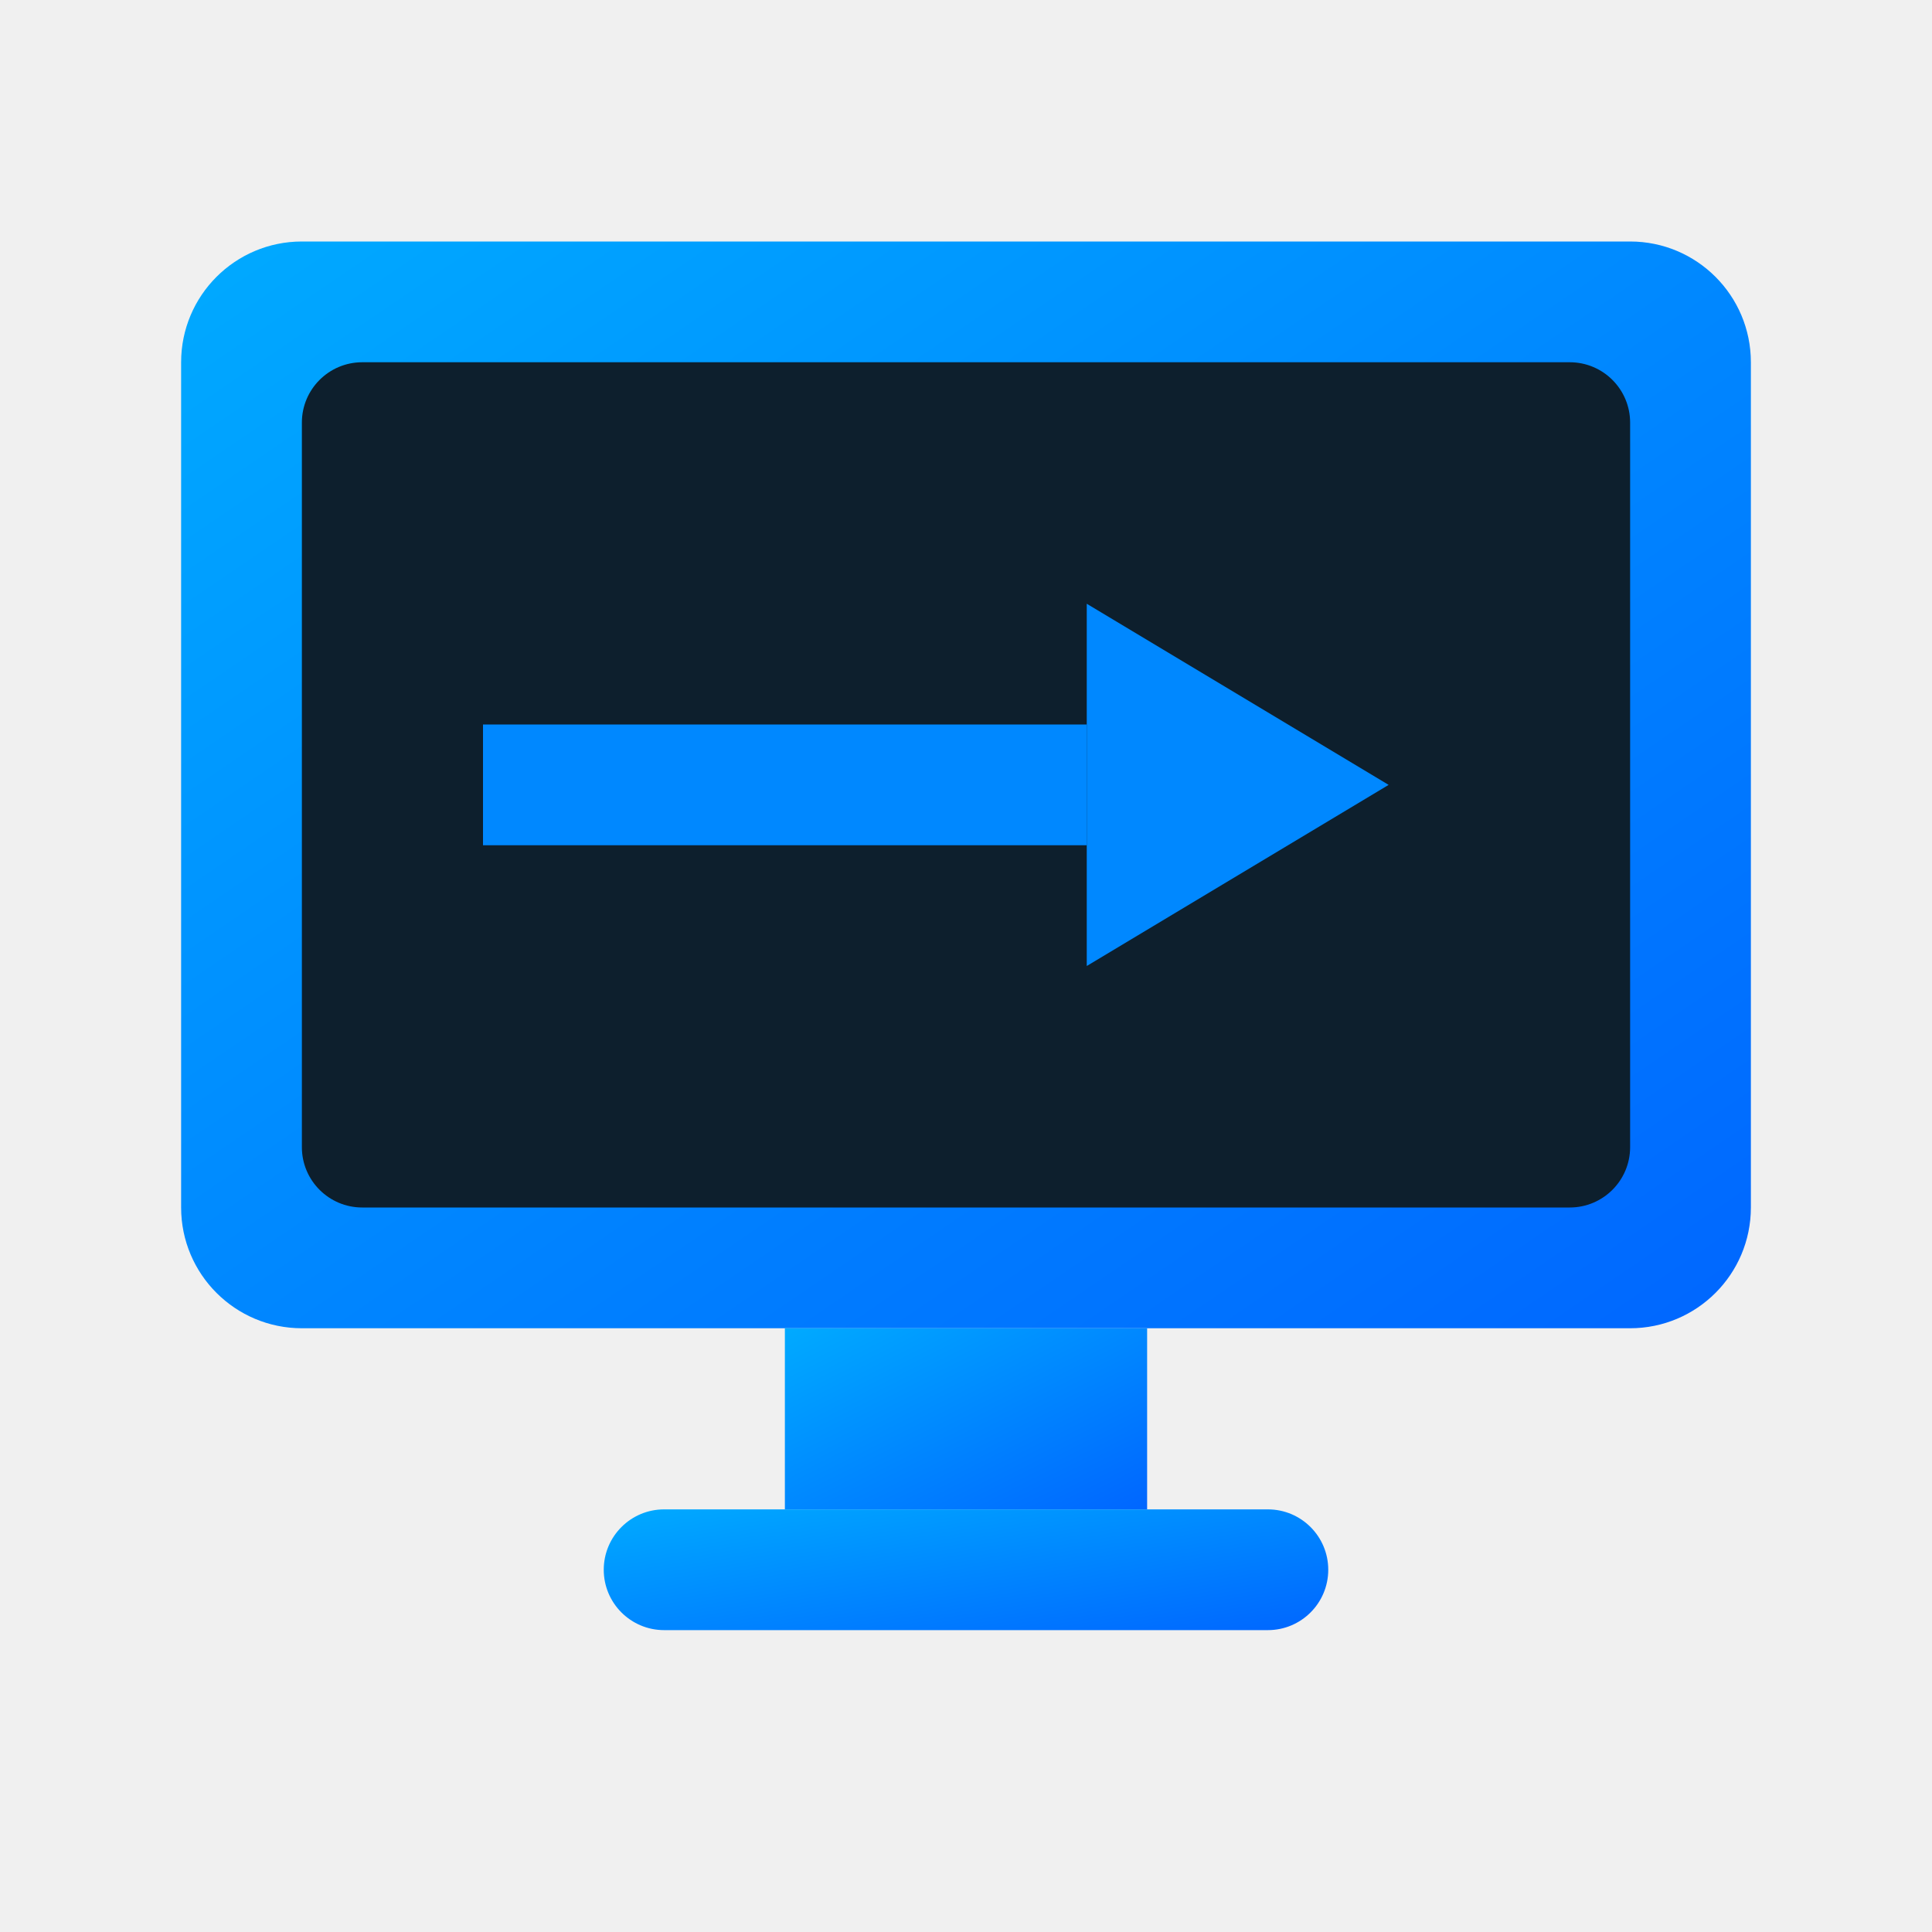
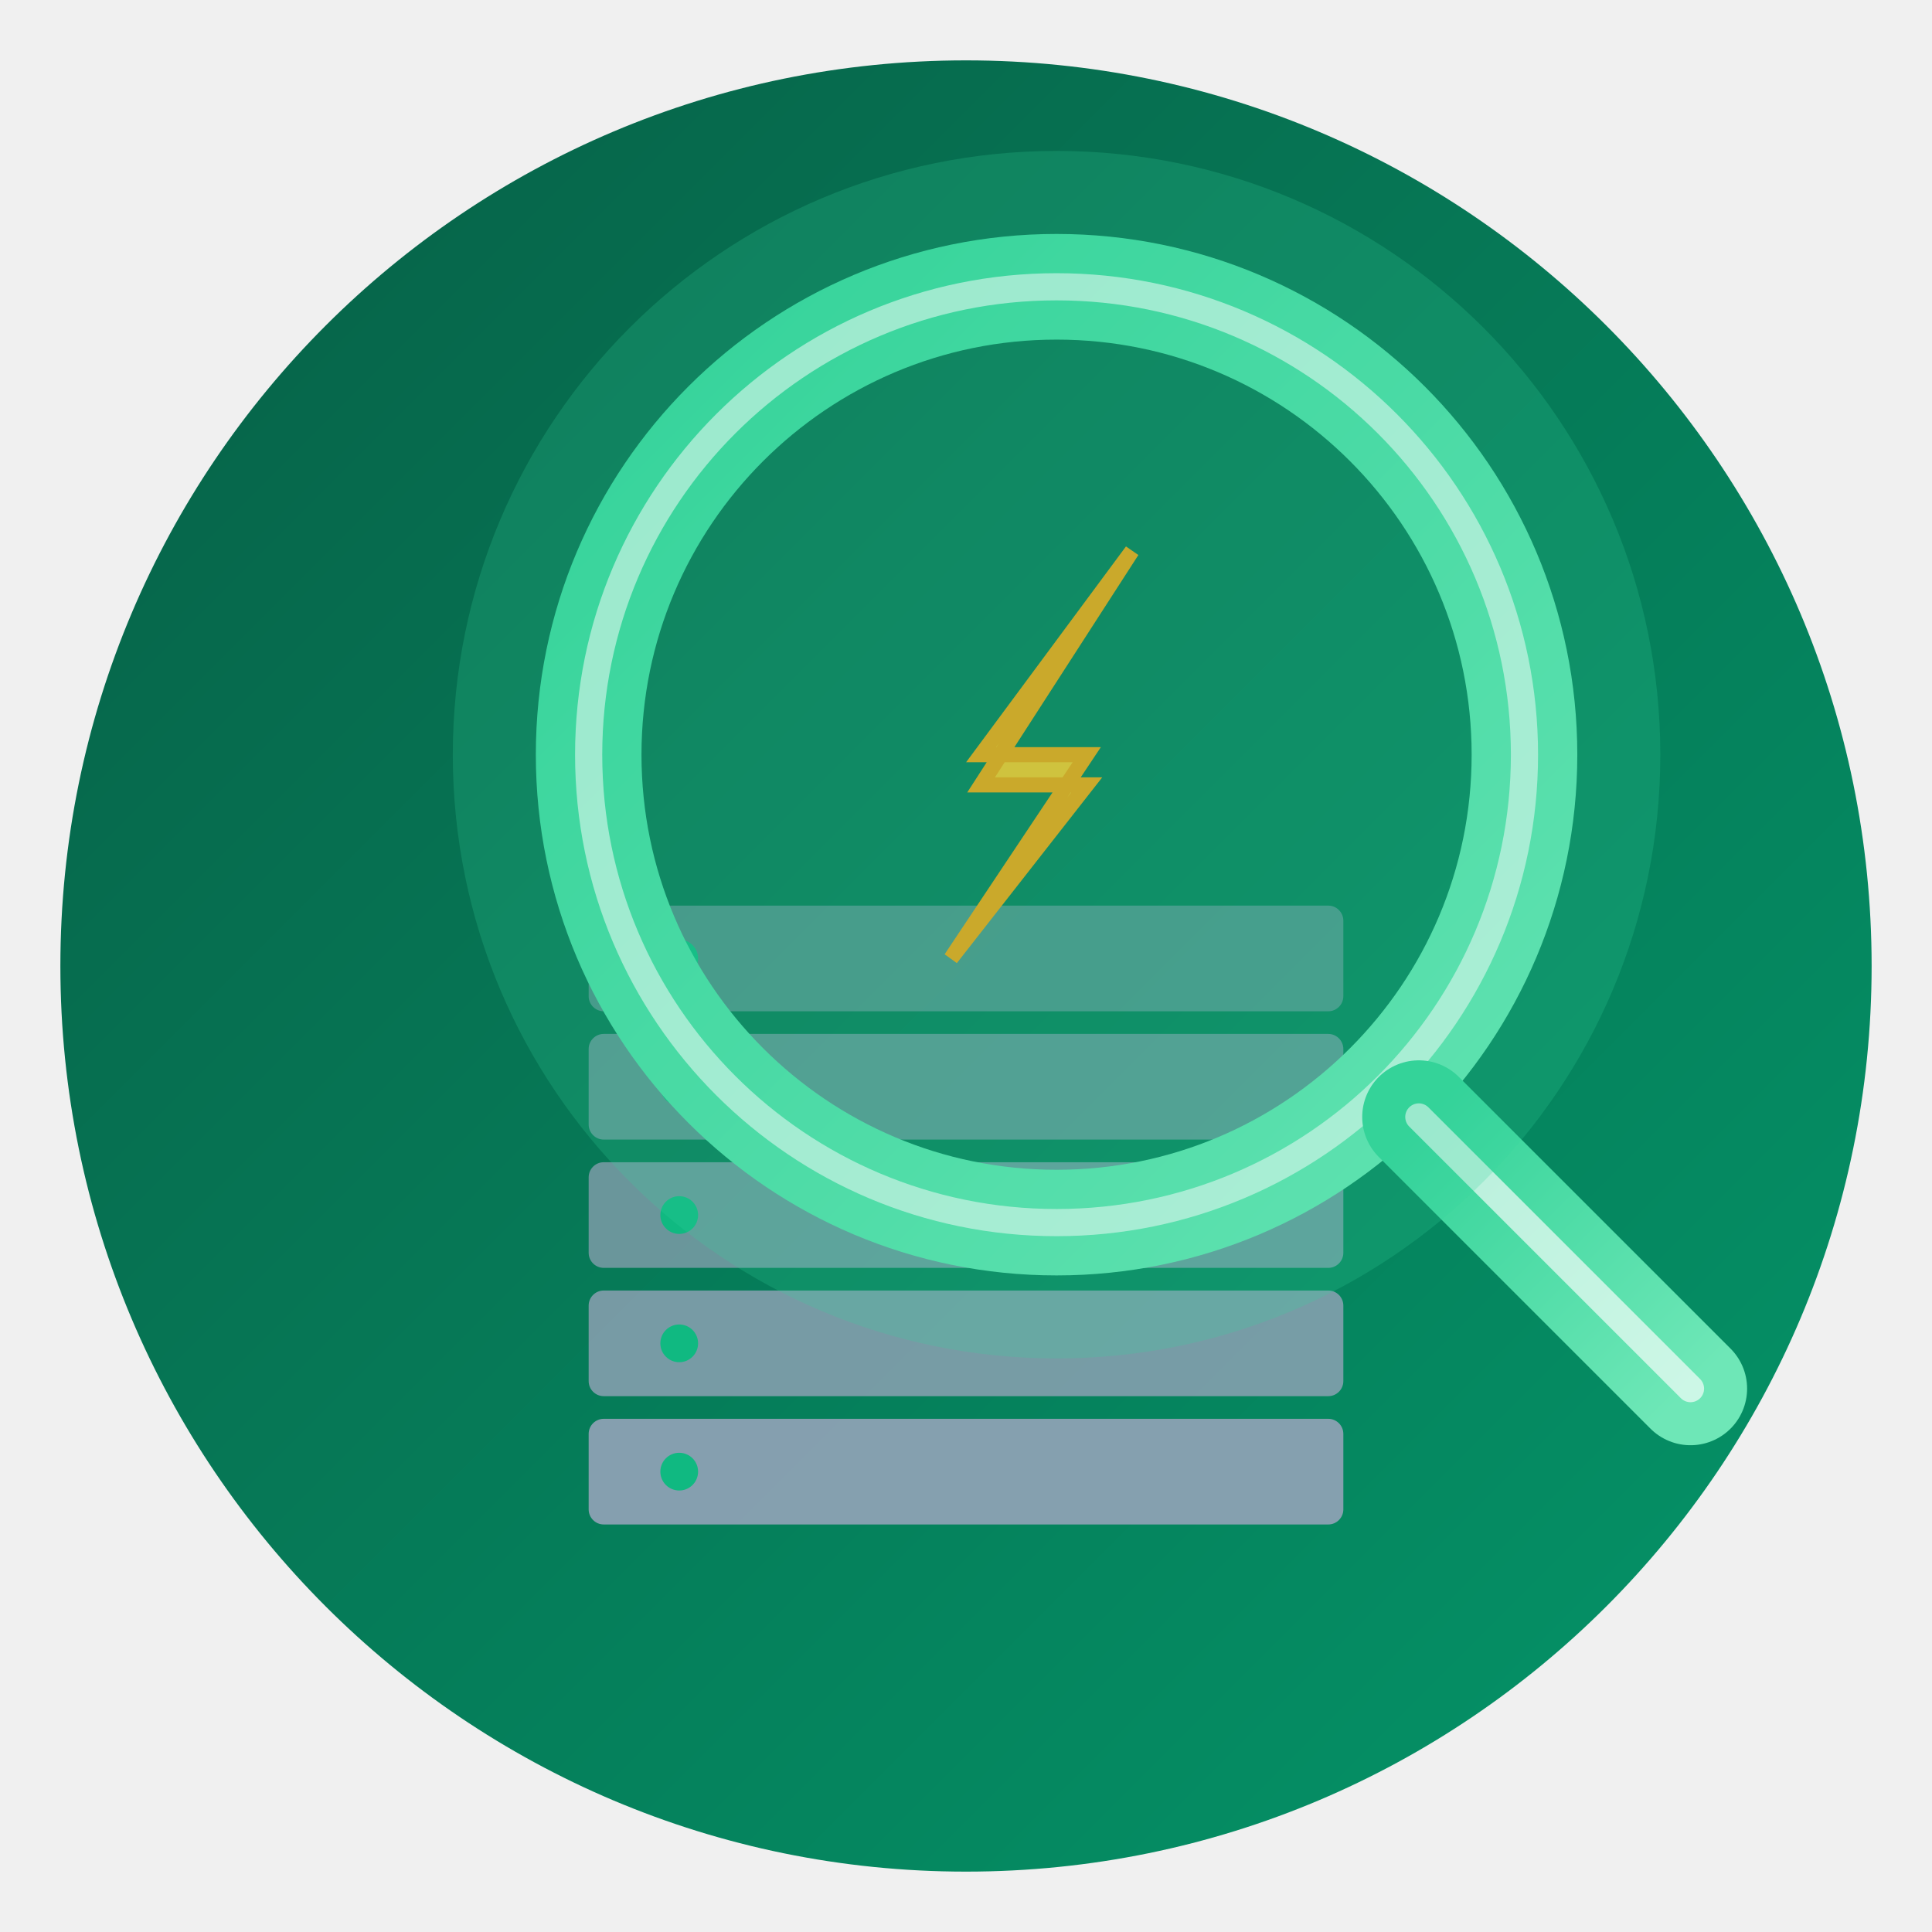
- <svg xmlns="http://www.w3.org/2000/svg" viewBox="0 0 32 32">
+ <svg xmlns="http://www.w3.org/2000/svg" width="256" height="256" viewBox="0 0 256 256">
  <defs>
-     <linearGradient id="blueGrad" x1="0%" y1="0%" x2="100%" y2="100%">
-       <stop offset="0%" style="stop-color:#00aaff;stop-opacity:1" />
-       <stop offset="100%" style="stop-color:#0066ff;stop-opacity:1" />
+     <linearGradient id="bgGradient" x1="0%" y1="0%" x2="100%" y2="100%">
+       <stop offset="0%" style="stop-color:#065f46;stop-opacity:1" />
+       <stop offset="100%" style="stop-color:#059669;stop-opacity:1" />
+     </linearGradient>
+     <linearGradient id="glassGradient" x1="0%" y1="0%" x2="100%" y2="100%">
+       <stop offset="0%" style="stop-color:#34d399;stop-opacity:1" />
+       <stop offset="100%" style="stop-color:#6ee7b7;stop-opacity:1" />
    </linearGradient>
  </defs>
-   <rect x="3" y="4" width="26" height="18" rx="2" ry="2" fill="url(#blueGrad)" />
-   <rect x="5" y="6" width="22" height="14" rx="1" ry="1" fill="#0d1f2d" />
-   <rect x="13" y="22" width="6" height="3" fill="url(#blueGrad)" />
-   <rect x="10" y="25" width="12" height="2" rx="1" ry="1" fill="url(#blueGrad)" />
-   <rect x="8" y="12" width="10" height="2" fill="#0088ff" />
-   <polygon points="18,10 23,13 18,16" fill="#0088ff" />
+   <circle cx="128" cy="128" r="120" fill="url(#bgGradient)" />
+   <g transform="translate(128, 160)">
+     <rect x="-50" y="-40" width="100" height="14" rx="2" fill="#94a3b8" opacity="0.5" />
+     <rect x="-50" y="-23" width="100" height="14" rx="2" fill="#94a3b8" opacity="0.6" />
+     <rect x="-50" y="-6" width="100" height="14" rx="2" fill="#94a3b8" opacity="0.7" />
+     <rect x="-50" y="11" width="100" height="14" rx="2" fill="#94a3b8" opacity="0.8" />
+     <rect x="-50" y="28" width="100" height="14" rx="2" fill="#94a3b8" opacity="0.9" />
+     <circle cx="-38" cy="-33" r="2.5" fill="#10b981" />
+     <circle cx="-38" cy="-16" r="2.5" fill="#10b981" />
+     <circle cx="-38" cy="1" r="2.5" fill="#10b981" />
+     <circle cx="-38" cy="18" r="2.5" fill="#10b981" />
+     <circle cx="-38" cy="35" r="2.5" fill="#10b981" />
+   </g>
+   <g transform="translate(140, 100)">
+     <circle cx="0" cy="0" r="62" fill="none" stroke="url(#glassGradient)" stroke-width="14" />
+     <circle cx="0" cy="0" r="62" fill="none" stroke="#ffffff" stroke-width="3.6" opacity="0.65" />
+     <path d="M 48 48 L 84 84" stroke="url(#glassGradient)" stroke-width="15" stroke-linecap="round" />
+     <path d="M 48 48 L 84 84" stroke="#ffffff" stroke-width="3.6" stroke-linecap="round" opacity="0.65" />
+     <path d="M 10 -27 L -10 0 L 4 0 L -14 27 L 4 4 L -10 4 Z" fill="#fbbf24" stroke="#f59e0b" stroke-width="2.0" />
+   </g>
+   <circle cx="140" cy="100" r="80" fill="#34d399" opacity="0.22" />
</svg>
